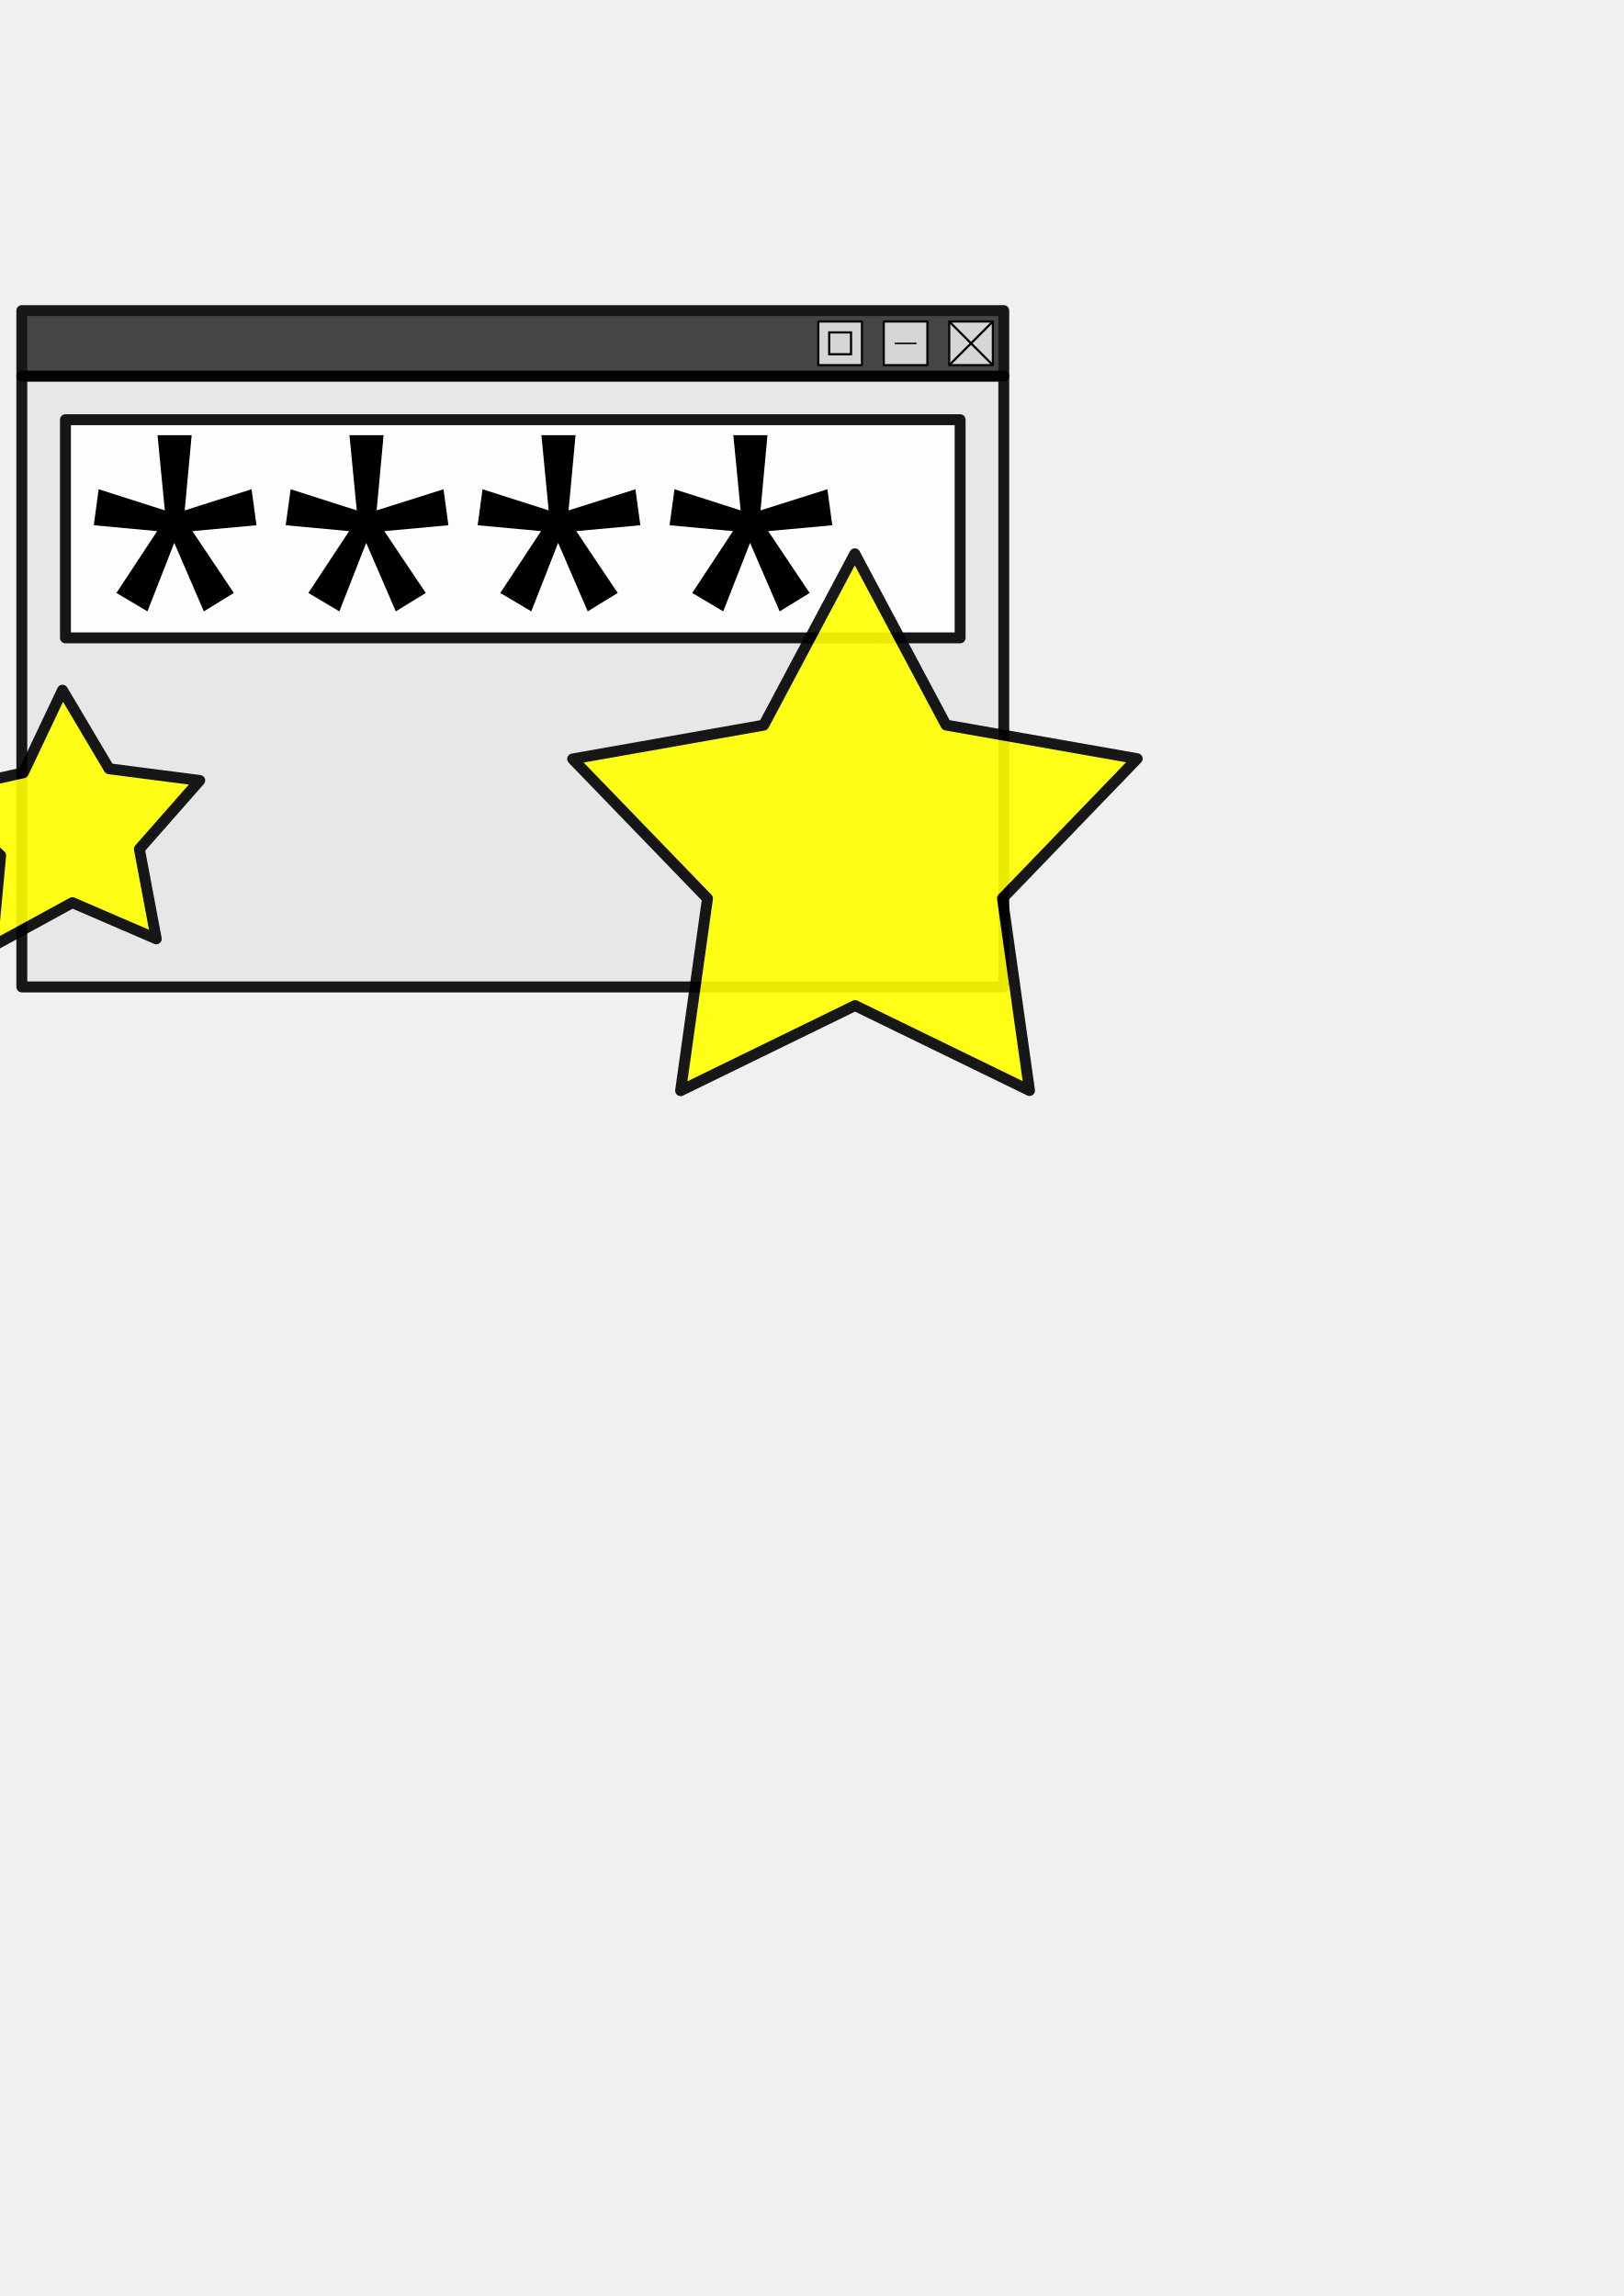
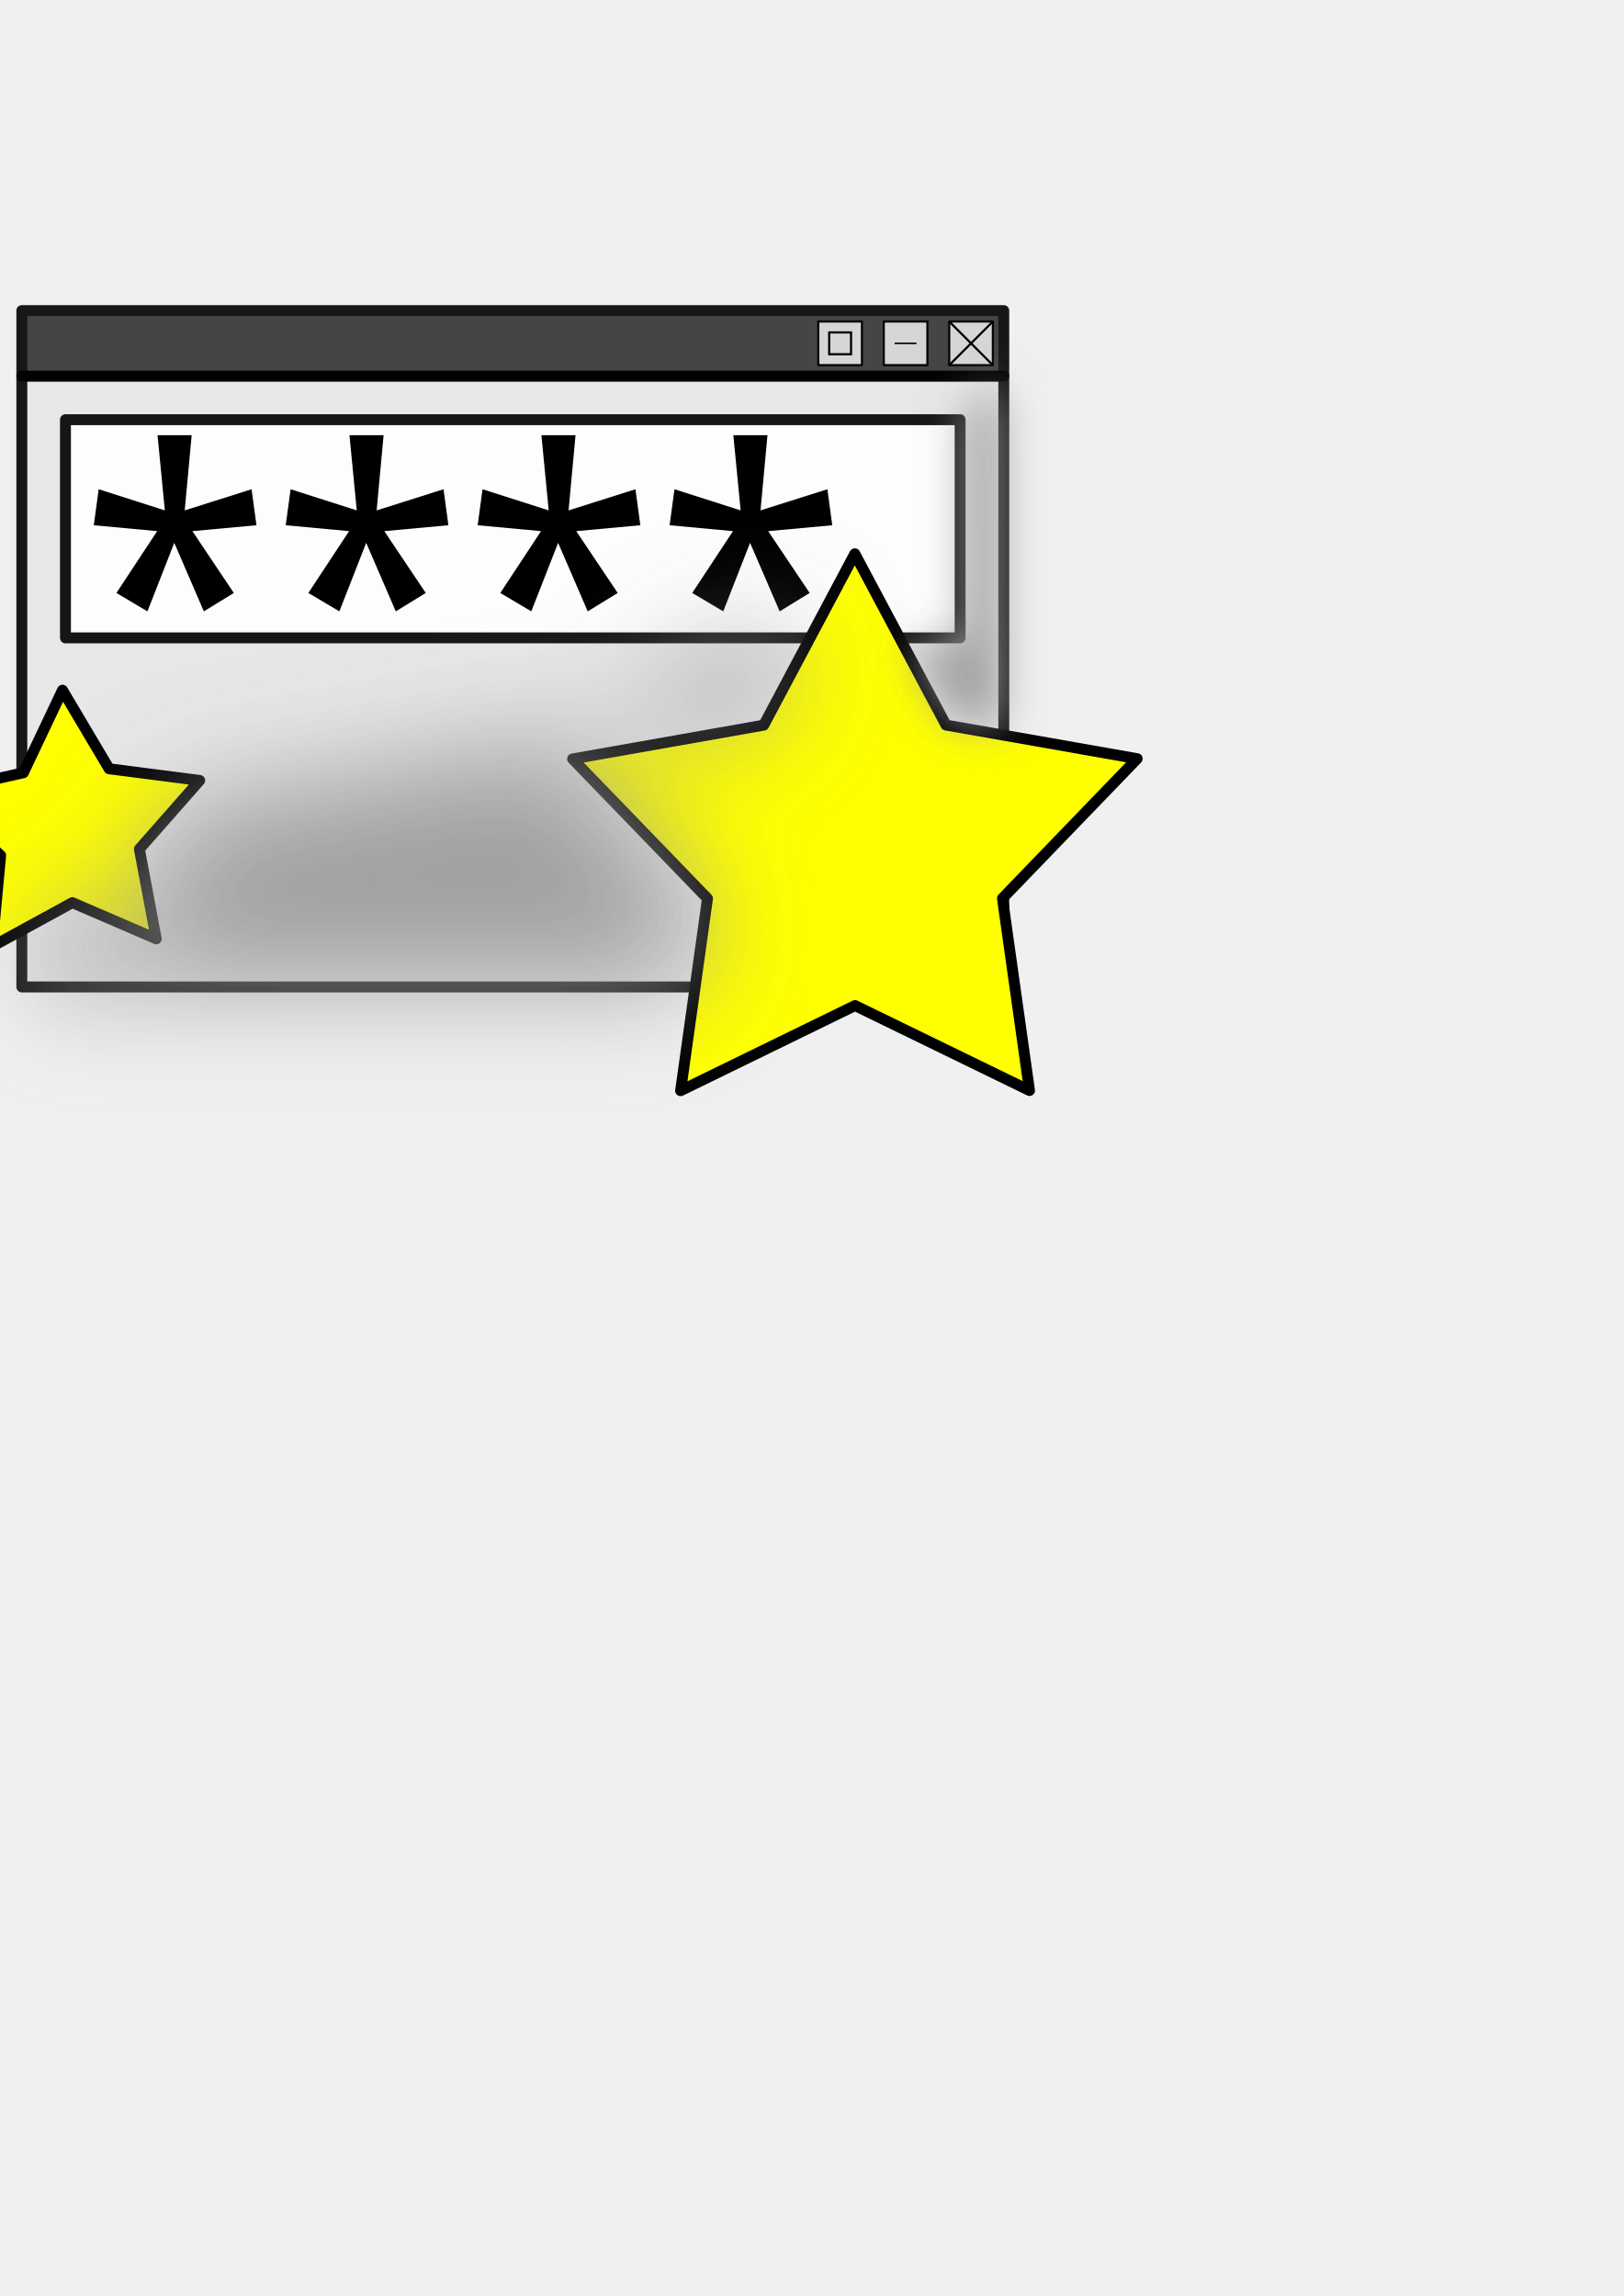
<svg xmlns="http://www.w3.org/2000/svg" width="744.094" height="1052.362" id="svg2" version="1.1">
-   <defs id="defs4" />
+   <defs id="defs4">
+     <filter id="filter4033" x="-0.173" width="1.345" y="-0.393" height="1.787">
+       <feGaussianBlur stdDeviation="25.646" id="feGaussianBlur4035" />
+     </filter>
+     <filter id="filter4045" x="-0.575" width="2.15" y="-0.152" height="1.303">
+       <feGaussianBlur stdDeviation="10.062" id="feGaussianBlur4047" />
+     </filter>
+   </defs>
  <g id="layer1">
    <rect style="opacity:0.906;fill:#e6e6e6;fill-opacity:1;fill-rule:nonzero;stroke:#000000;stroke-width:5;stroke-linecap:square;stroke-linejoin:round;stroke-miterlimit:4;stroke-opacity:1;stroke-dasharray:none;" id="rect2987" width="450" height="280" x="10" y="172.362" ry="0" />
    <rect style="opacity:0.906;fill:#ffffff;fill-opacity:1;fill-rule:nonzero;stroke:#000000;stroke-width:5;stroke-linecap:square;stroke-linejoin:round;stroke-miterlimit:4;stroke-opacity:1;stroke-dasharray:none" id="rect2989" width="410" height="100" x="30" y="192.362" ry="0" />
    <text xml:space="preserve" style="font-size:169.226px;font-style:normal;font-weight:normal;line-height:125%;letter-spacing:0px;word-spacing:0px;fill:#000000;fill-opacity:1;stroke:none;font-family:Sans;stroke-width:5;stroke-miterlimit:4;stroke-dasharray:none" x="38.626" y="316.785" id="text2991" transform="scale(0.9433208,1.060085)">
      <tspan id="tspan2993" x="38.626" y="316.785">****</tspan>
    </text>
-     <path style="opacity:0.906;fill:#ffff00;fill-opacity:1;fill-rule:nonzero;stroke:#000000;stroke-width:5;stroke-linecap:square;stroke-linejoin:round;stroke-miterlimit:4;stroke-opacity:1;stroke-dasharray:none;" id="path2995" d="m 340,422.362 -79.966,-38.937 -79.929,39.013 12.32,-88.084 -61.803,-63.961 87.58,-15.502 41.732,-78.543 41.807,78.503 87.595,15.419 -61.742,64.02 z" transform="translate(131.7975,77.4715)" />
-     <path style="opacity:0.906;fill:#ffff00;fill-opacity:1;fill-rule:nonzero;stroke:#000000;stroke-width:5;stroke-linecap:square;stroke-linejoin:round;stroke-miterlimit:4;stroke-opacity:1;stroke-dasharray:none;" id="path3767" d="m 70,402.362 -38.448,-16.582 -36.745,20.075 3.889,-41.69 -30.447,-28.743 40.851,-9.184 17.927,-37.839 21.358,36.014 41.527,5.357 -27.651,31.442 z" transform="translate(1.613225,27.94845)" />
+     <path style="opacity:1;fill:#ffff00;fill-opacity:1;fill-rule:nonzero;stroke:#000000;stroke-width:5;stroke-linecap:square;stroke-linejoin:round;stroke-miterlimit:4;stroke-opacity:1;stroke-dasharray:none" id="path2995" d="m 340,422.362 -79.966,-38.937 -79.929,39.013 12.32,-88.084 -61.803,-63.961 87.58,-15.502 41.732,-78.543 41.807,78.503 87.595,15.419 -61.742,64.02 z" transform="translate(131.7975,77.4715)" />
+     <path style="opacity:1;fill:#ffff00;fill-opacity:1;fill-rule:nonzero;stroke:#000000;stroke-width:5;stroke-linecap:square;stroke-linejoin:round;stroke-miterlimit:4;stroke-opacity:1;stroke-dasharray:none" id="path3767" d="m 70,402.362 -38.448,-16.582 -36.745,20.075 3.889,-41.69 -30.447,-28.743 40.851,-9.184 17.927,-37.839 21.358,36.014 41.527,5.357 -27.651,31.442 z" transform="translate(1.613225,27.94845)" />
    <rect style="opacity:0.906;fill:#333333;fill-opacity:1;fill-rule:nonzero;stroke:#000000;stroke-width:5;stroke-linecap:square;stroke-linejoin:round;stroke-miterlimit:4;stroke-opacity:1;stroke-dasharray:none;" id="rect3856" width="450" height="30" x="10" y="142.362" />
    <rect style="opacity:0.906;fill:#e6e6e6;fill-opacity:1;fill-rule:nonzero;stroke:#000000;stroke-width:1;stroke-linecap:square;stroke-linejoin:round;stroke-miterlimit:4;stroke-opacity:1;stroke-dasharray:none" id="rect3901" width="20" height="20" x="435" y="147.362" />
    <rect style="opacity:0.906;fill:#e6e6e6;fill-opacity:1;fill-rule:nonzero;stroke:#000000;stroke-width:1;stroke-linecap:square;stroke-linejoin:round;stroke-miterlimit:4;stroke-opacity:1;stroke-dasharray:none" id="rect3901-2" width="20" height="20" x="405" y="147.362" />
    <rect style="opacity:0.906;fill:#e6e6e6;fill-opacity:1;fill-rule:nonzero;stroke:#000000;stroke-width:1;stroke-linecap:square;stroke-linejoin:round;stroke-miterlimit:4;stroke-opacity:1;stroke-dasharray:none" id="rect3901-2-6" width="20" height="20" x="375" y="147.362" />
    <path style="fill:none;stroke:#000000;stroke-width:1px;stroke-linecap:butt;stroke-linejoin:miter;stroke-opacity:1" d="m 435,147.362 20,20" id="path3941" />
    <path style="fill:none;stroke:#000000;stroke-width:1px;stroke-linecap:butt;stroke-linejoin:miter;stroke-opacity:1" d="m 455,147.362 -20,20" id="path3943" />
    <path style="fill:none;stroke:#000000;stroke-width:0.707px;stroke-linecap:butt;stroke-linejoin:miter;stroke-opacity:1" d="m 410,157.362 10,0" id="path3945" />
    <path style="fill:none;stroke:#000000;stroke-width:1px;stroke-linecap:butt;stroke-linejoin:miter;stroke-opacity:1" d="m 380,152.362 0,10 10,0 0,-10 z" id="path3947" />
+     <path style="fill:none;stroke:none;stroke-width:1px;stroke-linecap:butt;stroke-linejoin:miter;stroke-opacity:1" d="M 436.45,194.527 460,172.362 l 0,280 -450,0 0,-70 280,-50 45.252,-42.59" id="path4001" />
+     <path style="opacity:0.906;fill:#999999;fill-opacity:1;fill-rule:nonzero;stroke:none;stroke-width:0.714;stroke-linecap:square;stroke-linejoin:round;stroke-miterlimit:4;stroke-opacity:1;stroke-dasharray:none;filter:url(#filter4033)" d="m 10.451,440.314 0,-11.004 11.175,-6.139 c 6.146,-3.376 11.419,-6.139 11.718,-6.139 0.299,0 8.778,3.557 18.843,7.904 10.065,4.347 19.015,7.803 19.889,7.679 1.112,-0.158 1.655,-0.791 1.807,-2.107 0.12,-1.035 -1.417,-10.592 -3.414,-21.238 l -3.632,-19.357 8.67,-9.833 c 4.769,-5.408 9.037,-9.971 9.486,-10.139 0.449,-0.168 46.827,-8.525 103.064,-18.571 l 102.248,-18.265 20.252,-19.081 20.252,-19.081 18.066,-0.026 18.066,-0.026 -1.727,3.036 c -0.95,1.67 -5.158,9.523 -9.351,17.451 -6.606,12.489 -7.882,14.467 -9.553,14.804 -1.061,0.214 -20.25,3.615 -42.643,7.558 -22.393,3.943 -41.438,7.479 -42.321,7.859 -0.888,0.382 -1.607,1.319 -1.607,2.096 0,0.853 4.974,6.549 12.643,14.48 6.954,7.191 20.802,21.498 30.774,31.794 l 18.131,18.72 -2.681,19.316 -2.681,19.316 -152.736,0 -152.736,0 0,-11.004 z" id="path4003" />
+     <path style="opacity:0.906;fill:#999999;fill-opacity:1;fill-rule:nonzero;stroke:none;stroke-width:0.714;stroke-linecap:square;stroke-linejoin:round;stroke-miterlimit:4;stroke-opacity:1;stroke-dasharray:none;filter:url(#filter4045)" d="m 447.29,331.909 c -6.257,-1.092 -11.62,-2.234 -11.919,-2.538 -0.299,-0.304 -4.571,-8.107 -9.493,-17.339 l -8.949,-16.786 12.266,-0.196 c 8.714,-0.139 12.429,-0.45 12.829,-1.071 0.31,-0.481 0.553,-24.097 0.54,-52.478 l -0.024,-51.603 8.063,-7.62 8.063,-7.62 0.185,40.171 c 0.102,22.094 0.102,57.922 0,79.618 l -0.185,39.448 -11.376,-1.985 z" id="path4005" />
  </g>
</svg>
